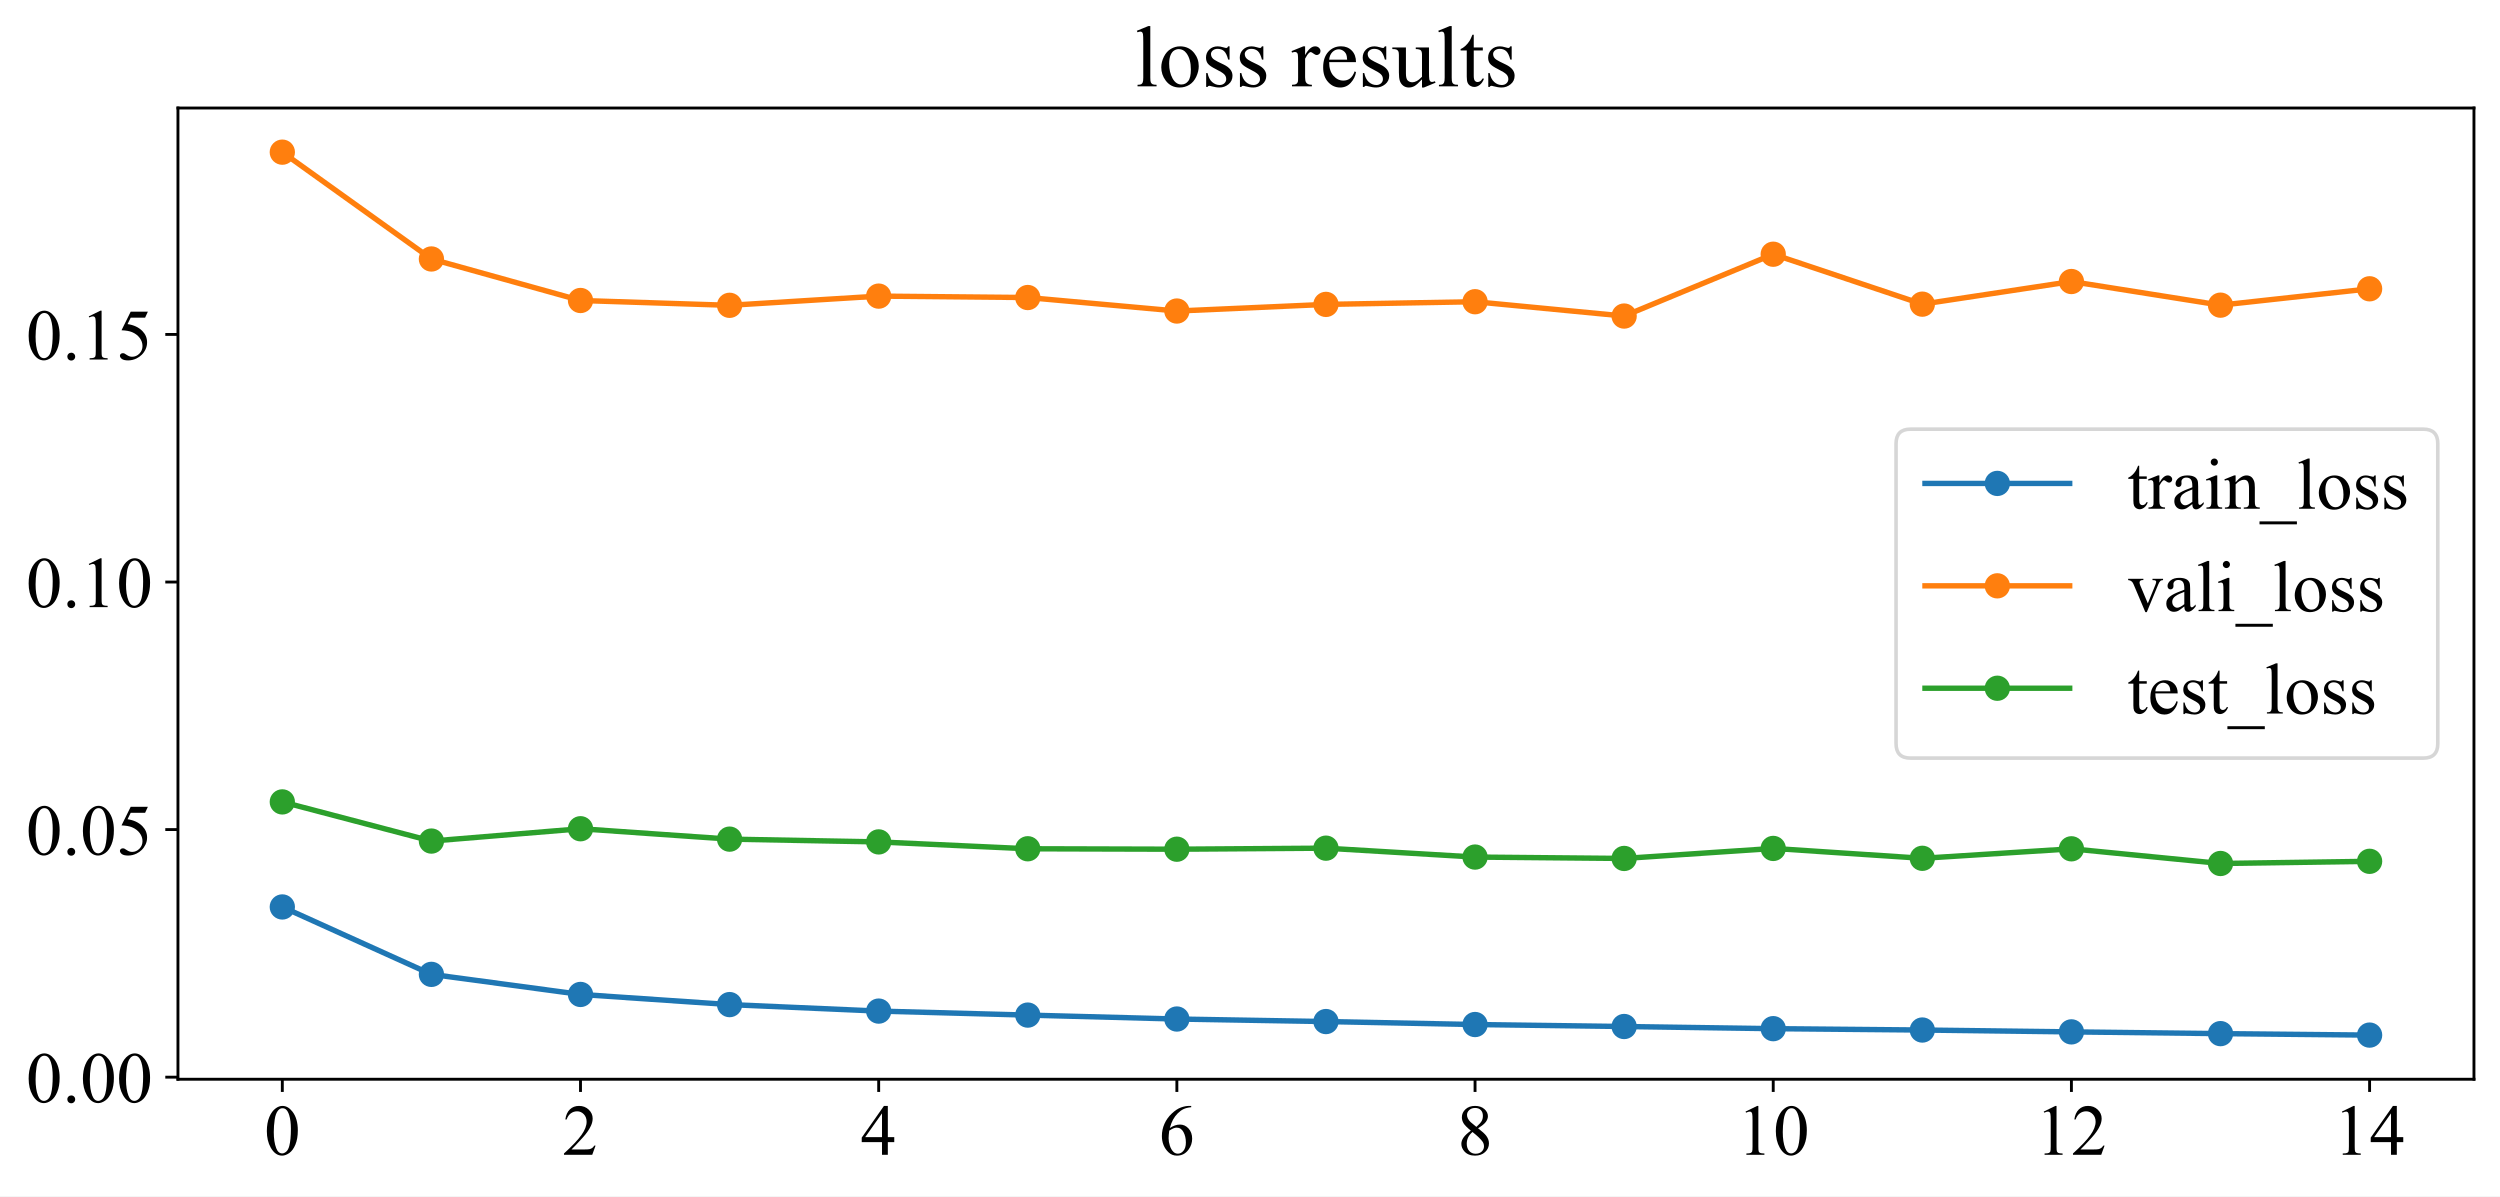
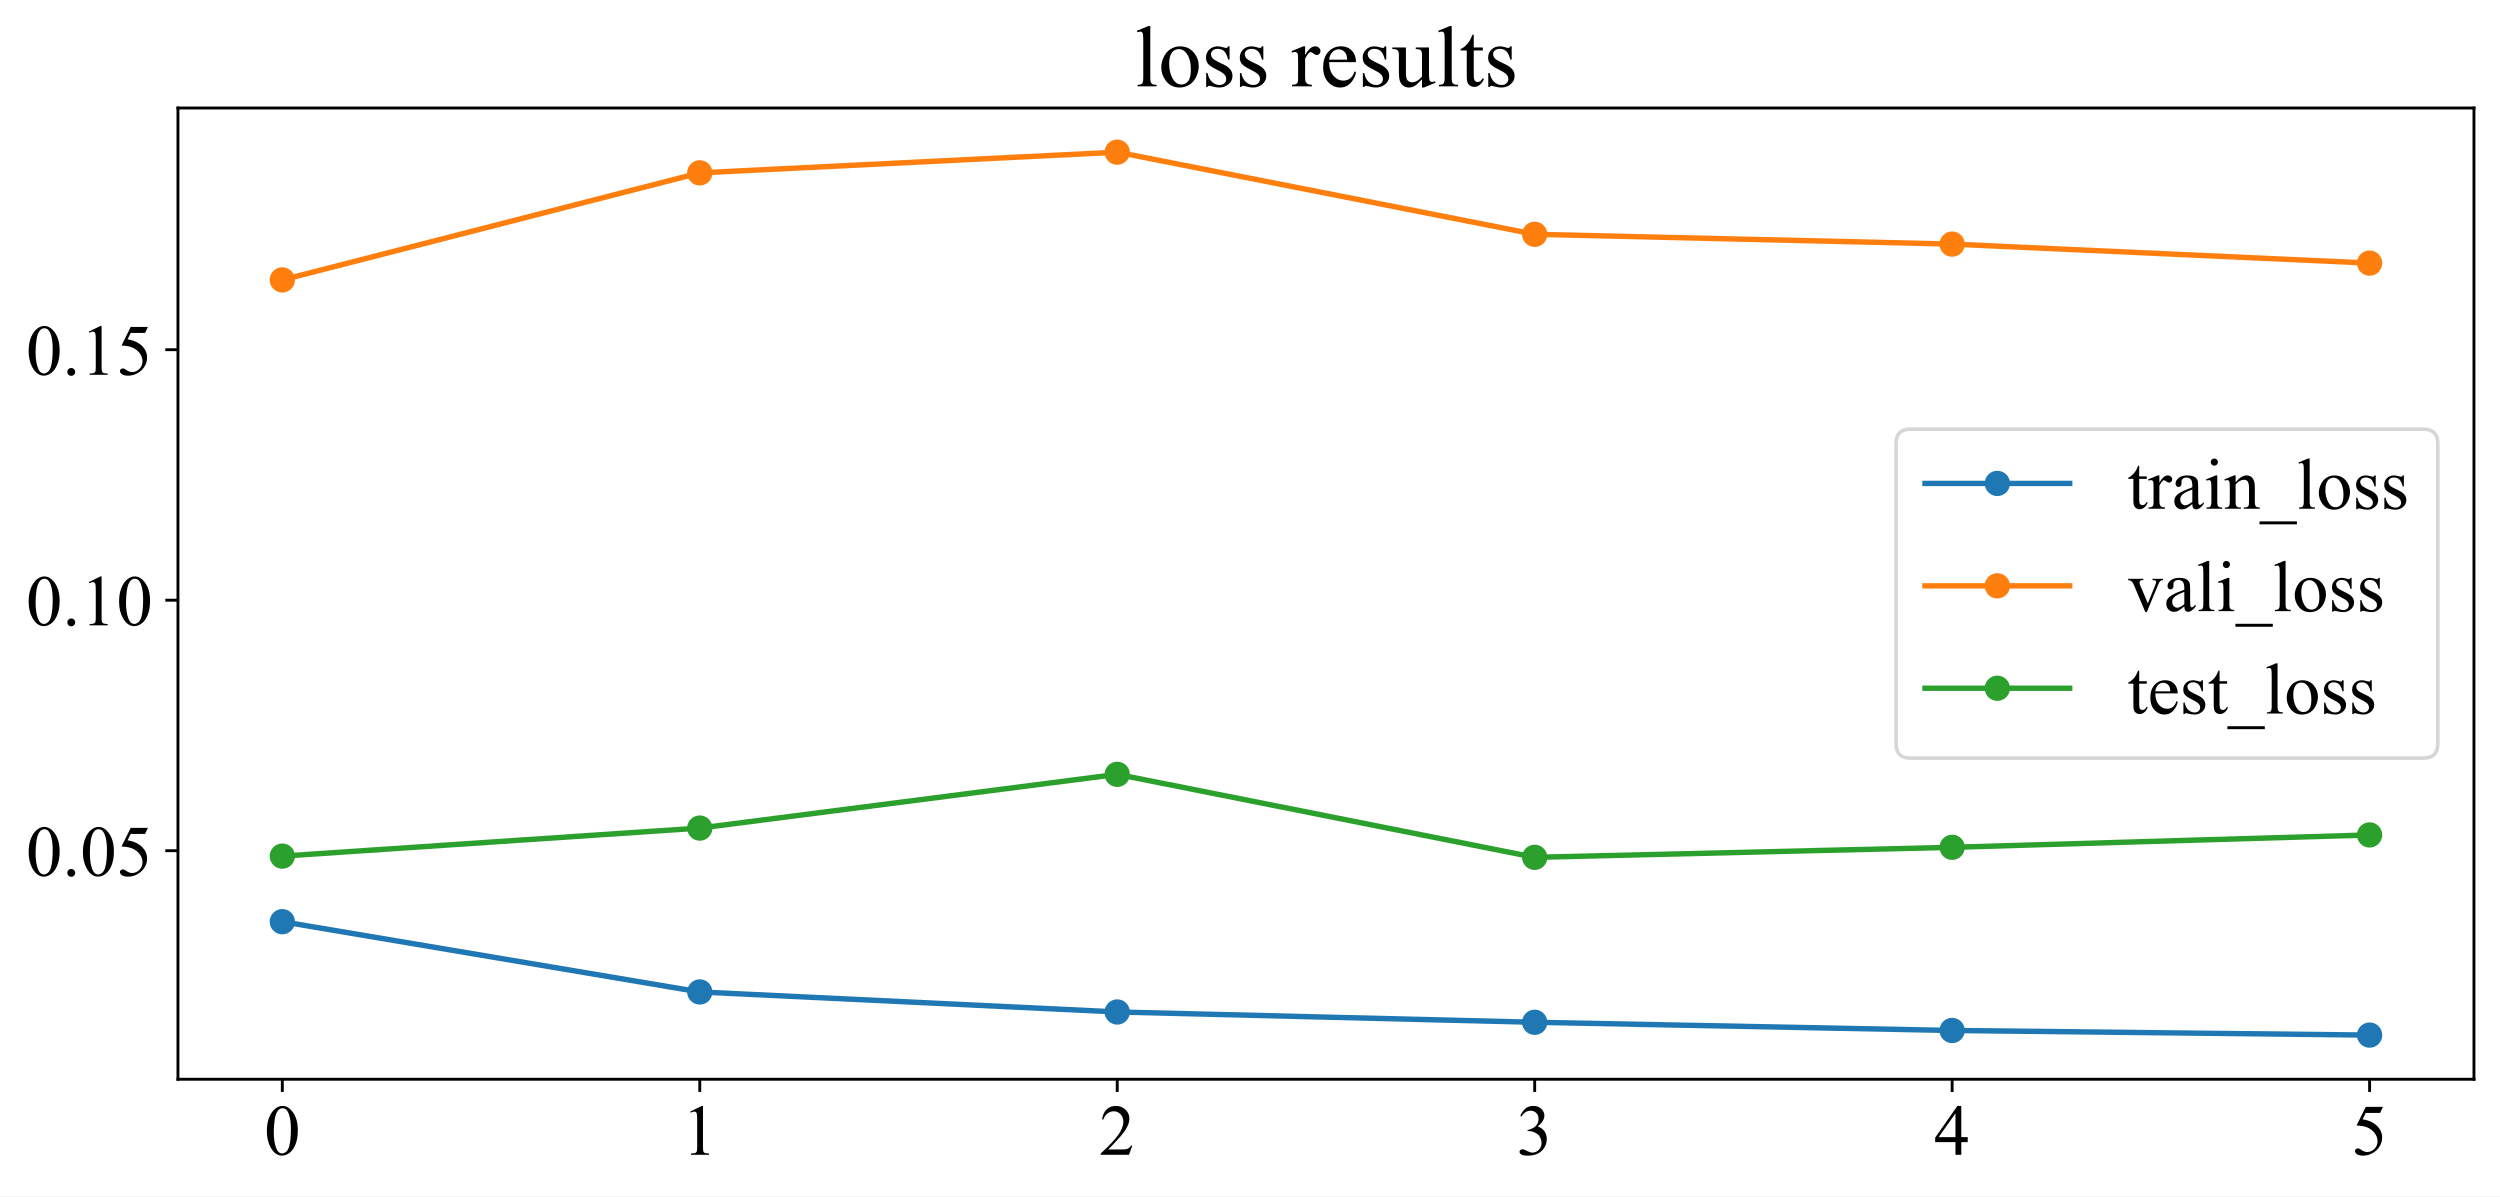
<svg xmlns="http://www.w3.org/2000/svg" xmlns:xlink="http://www.w3.org/1999/xlink" width="691.19pt" height="330.751pt" viewBox="0 0 691.19 330.751" version="1.1">
  <defs>
    <style type="text/css">*{stroke-linejoin: round; stroke-linecap: butt}</style>
  </defs>
  <g id="figure_1">
    <g id="patch_1">
      <path d="M 0 330.751  L 691.19 330.751  L 691.19 0  L 0 0  z " style="fill: #ffffff" />
    </g>
    <g id="axes_1">
      <g id="patch_2">
        <path d="M 49.2 298.385  L 683.99 298.385  L 683.99 29.865  L 49.2 29.865  z " style="fill: #ffffff" />
      </g>
      <g id="matplotlib.axis_1">
        <g id="xtick_1">
          <g id="line2d_1">
            <defs>
-               <path id="m692b5abed3" d="M 0 0  L 0 3.5  " style="stroke: #000000; stroke-width: 0.8" />
+               <path id="mc361335b4b" d="M 0 0  L 0 3.5  " style="stroke: #000000; stroke-width: 0.8" />
            </defs>
            <g>
-               <use xlink:href="#m692b5abed3" x="78.054" y="298.385" style="stroke: #000000; stroke-width: 0.8" />
+               <use xlink:href="#mc361335b4b" x="78.054" y="298.385" style="stroke: #000000; stroke-width: 0.8" />
            </g>
          </g>
          <g id="text_1">
            <g transform="translate(73.05409 319.2725) scale(0.2 -0.2)">
              <defs>
                <path id="TimesNewRomanPSMT-30" d="M 231 2094  Q 231 2819 450 3342  Q 669 3866 1031 4122  Q 1313 4325 1613 4325  Q 2100 4325 2488 3828  Q 2972 3213 2972 2159  Q 2972 1422 2759 906  Q 2547 391 2217 158  Q 1888 -75 1581 -75  Q 975 -75 572 641  Q 231 1244 231 2094  z M 844 2016  Q 844 1141 1059 588  Q 1238 122 1591 122  Q 1759 122 1940 273  Q 2122 425 2216 781  Q 2359 1319 2359 2297  Q 2359 3022 2209 3506  Q 2097 3866 1919 4016  Q 1791 4119 1609 4119  Q 1397 4119 1231 3928  Q 1006 3669 925 3112  Q 844 2556 844 2016  z " transform="scale(0.015625)" />
              </defs>
              <use xlink:href="#TimesNewRomanPSMT-30" />
            </g>
          </g>
        </g>
        <g id="xtick_2">
          <g id="line2d_2">
            <g>
-               <use xlink:href="#m692b5abed3" x="160.494" y="298.385" style="stroke: #000000; stroke-width: 0.8" />
+               <use xlink:href="#mc361335b4b" x="193.47" y="298.385" style="stroke: #000000; stroke-width: 0.8" />
            </g>
          </g>
          <g id="text_2">
-             <g transform="translate(155.4944 319.2725) scale(0.2 -0.2)">
-               <defs>
-                 <path id="TimesNewRomanPSMT-32" d="M 2934 816  L 2638 0  L 138 0  L 138 116  Q 1241 1122 1691 1759  Q 2141 2397 2141 2925  Q 2141 3328 1894 3587  Q 1647 3847 1303 3847  Q 991 3847 742 3664  Q 494 3481 375 3128  L 259 3128  Q 338 3706 661 4015  Q 984 4325 1469 4325  Q 1984 4325 2329 3994  Q 2675 3663 2675 3213  Q 2675 2891 2525 2569  Q 2294 2063 1775 1497  Q 997 647 803 472  L 1909 472  Q 2247 472 2383 497  Q 2519 522 2628 598  Q 2738 675 2819 816  L 2934 816  z " transform="scale(0.015625)" />
-               </defs>
-               <use xlink:href="#TimesNewRomanPSMT-32" />
+             <g transform="translate(188.4705 319.2725) scale(0.2 -0.2)">
+               <defs>
+                 <path id="TimesNewRomanPSMT-31" d="M 750 3822  L 1781 4325  L 1884 4325  L 1884 747  Q 1884 391 1914 303  Q 1944 216 2037 169  Q 2131 122 2419 116  L 2419 0  L 825 0  L 825 116  Q 1125 122 1212 167  Q 1300 213 1334 289  Q 1369 366 1369 747  L 1369 3034  Q 1369 3497 1338 3628  Q 1316 3728 1258 3775  Q 1200 3822 1119 3822  Q 1003 3822 797 3725  L 750 3822  z " transform="scale(0.015625)" />
+               </defs>
+               <use xlink:href="#TimesNewRomanPSMT-31" />
            </g>
          </g>
        </g>
        <g id="xtick_3">
          <g id="line2d_3">
            <g>
-               <use xlink:href="#m692b5abed3" x="242.935" y="298.385" style="stroke: #000000; stroke-width: 0.8" />
+               <use xlink:href="#mc361335b4b" x="308.887" y="298.385" style="stroke: #000000; stroke-width: 0.8" />
            </g>
          </g>
          <g id="text_3">
-             <g transform="translate(237.9346 319.2725) scale(0.2 -0.2)">
-               <defs>
-                 <path id="TimesNewRomanPSMT-34" d="M 2978 1563  L 2978 1119  L 2409 1119  L 2409 0  L 1894 0  L 1894 1119  L 100 1119  L 100 1519  L 2066 4325  L 2409 4325  L 2409 1563  L 2978 1563  z M 1894 1563  L 1894 3666  L 406 1563  L 1894 1563  z " transform="scale(0.015625)" />
-               </defs>
-               <use xlink:href="#TimesNewRomanPSMT-34" />
+             <g transform="translate(303.8868 319.2725) scale(0.2 -0.2)">
+               <defs>
+                 <path id="TimesNewRomanPSMT-32" d="M 2934 816  L 2638 0  L 138 0  L 138 116  Q 1241 1122 1691 1759  Q 2141 2397 2141 2925  Q 2141 3328 1894 3587  Q 1647 3847 1303 3847  Q 991 3847 742 3664  Q 494 3481 375 3128  L 259 3128  Q 338 3706 661 4015  Q 984 4325 1469 4325  Q 1984 4325 2329 3994  Q 2675 3663 2675 3213  Q 2675 2891 2525 2569  Q 2294 2063 1775 1497  Q 997 647 803 472  L 1909 472  Q 2247 472 2383 497  Q 2519 522 2628 598  Q 2738 675 2819 816  L 2934 816  z " transform="scale(0.015625)" />
+               </defs>
+               <use xlink:href="#TimesNewRomanPSMT-32" />
            </g>
          </g>
        </g>
        <g id="xtick_4">
          <g id="line2d_4">
            <g>
-               <use xlink:href="#m692b5abed3" x="325.375" y="298.385" style="stroke: #000000; stroke-width: 0.8" />
+               <use xlink:href="#mc361335b4b" x="424.303" y="298.385" style="stroke: #000000; stroke-width: 0.8" />
            </g>
          </g>
          <g id="text_4">
-             <g transform="translate(320.3749 319.2725) scale(0.2 -0.2)">
-               <defs>
-                 <path id="TimesNewRomanPSMT-36" d="M 2869 4325  L 2869 4209  Q 2456 4169 2195 4045  Q 1934 3922 1679 3669  Q 1425 3416 1258 3105  Q 1091 2794 978 2366  Q 1428 2675 1881 2675  Q 2316 2675 2634 2325  Q 2953 1975 2953 1425  Q 2953 894 2631 456  Q 2244 -75 1606 -75  Q 1172 -75 869 213  Q 275 772 275 1663  Q 275 2231 503 2743  Q 731 3256 1154 3653  Q 1578 4050 1965 4187  Q 2353 4325 2688 4325  L 2869 4325  z M 925 2138  Q 869 1716 869 1456  Q 869 1156 980 804  Q 1091 453 1309 247  Q 1469 100 1697 100  Q 1969 100 2183 356  Q 2397 613 2397 1088  Q 2397 1622 2184 2012  Q 1972 2403 1581 2403  Q 1463 2403 1327 2353  Q 1191 2303 925 2138  z " transform="scale(0.015625)" />
-               </defs>
-               <use xlink:href="#TimesNewRomanPSMT-36" />
+             <g transform="translate(419.3032 319.2725) scale(0.2 -0.2)">
+               <defs>
+                 <path id="TimesNewRomanPSMT-33" d="M 325 3431  Q 506 3859 782 4092  Q 1059 4325 1472 4325  Q 1981 4325 2253 3994  Q 2459 3747 2459 3466  Q 2459 3003 1878 2509  Q 2269 2356 2469 2072  Q 2669 1788 2669 1403  Q 2669 853 2319 450  Q 1863 -75 997 -75  Q 569 -75 414 31  Q 259 138 259 259  Q 259 350 332 419  Q 406 488 509 488  Q 588 488 669 463  Q 722 447 909 348  Q 1097 250 1169 231  Q 1284 197 1416 197  Q 1734 197 1970 444  Q 2206 691 2206 1028  Q 2206 1275 2097 1509  Q 2016 1684 1919 1775  Q 1784 1900 1550 2001  Q 1316 2103 1072 2103  L 972 2103  L 972 2197  Q 1219 2228 1467 2375  Q 1716 2522 1828 2728  Q 1941 2934 1941 3181  Q 1941 3503 1739 3701  Q 1538 3900 1238 3900  Q 753 3900 428 3381  L 325 3431  z " transform="scale(0.015625)" />
+               </defs>
+               <use xlink:href="#TimesNewRomanPSMT-33" />
            </g>
          </g>
        </g>
        <g id="xtick_5">
          <g id="line2d_5">
            <g>
-               <use xlink:href="#m692b5abed3" x="407.815" y="298.385" style="stroke: #000000; stroke-width: 0.8" />
+               <use xlink:href="#mc361335b4b" x="539.72" y="298.385" style="stroke: #000000; stroke-width: 0.8" />
            </g>
          </g>
          <g id="text_5">
-             <g transform="translate(402.8151 319.2725) scale(0.2 -0.2)">
-               <defs>
-                 <path id="TimesNewRomanPSMT-38" d="M 1228 2134  Q 725 2547 579 2797  Q 434 3047 434 3316  Q 434 3728 753 4026  Q 1072 4325 1600 4325  Q 2113 4325 2425 4047  Q 2738 3769 2738 3413  Q 2738 3175 2569 2928  Q 2400 2681 1866 2347  Q 2416 1922 2594 1678  Q 2831 1359 2831 1006  Q 2831 559 2490 242  Q 2150 -75 1597 -75  Q 994 -75 656 303  Q 388 606 388 966  Q 388 1247 577 1523  Q 766 1800 1228 2134  z M 1719 2469  Q 2094 2806 2194 3001  Q 2294 3197 2294 3444  Q 2294 3772 2109 3958  Q 1925 4144 1606 4144  Q 1288 4144 1088 3959  Q 888 3775 888 3528  Q 888 3366 970 3203  Q 1053 3041 1206 2894  L 1719 2469  z M 1375 2016  Q 1116 1797 991 1539  Q 866 1281 866 981  Q 866 578 1086 336  Q 1306 94 1647 94  Q 1984 94 2187 284  Q 2391 475 2391 747  Q 2391 972 2272 1150  Q 2050 1481 1375 2016  z " transform="scale(0.015625)" />
-               </defs>
-               <use xlink:href="#TimesNewRomanPSMT-38" />
+             <g transform="translate(534.7195 319.2725) scale(0.2 -0.2)">
+               <defs>
+                 <path id="TimesNewRomanPSMT-34" d="M 2978 1563  L 2978 1119  L 2409 1119  L 2409 0  L 1894 0  L 1894 1119  L 100 1119  L 100 1519  L 2066 4325  L 2409 4325  L 2409 1563  L 2978 1563  z M 1894 1563  L 1894 3666  L 406 1563  L 1894 1563  z " transform="scale(0.015625)" />
+               </defs>
+               <use xlink:href="#TimesNewRomanPSMT-34" />
            </g>
          </g>
        </g>
        <g id="xtick_6">
          <g id="line2d_6">
            <g>
-               <use xlink:href="#m692b5abed3" x="490.255" y="298.385" style="stroke: #000000; stroke-width: 0.8" />
+               <use xlink:href="#mc361335b4b" x="655.136" y="298.385" style="stroke: #000000; stroke-width: 0.8" />
            </g>
          </g>
          <g id="text_6">
-             <g transform="translate(480.2554 319.2725) scale(0.2 -0.2)">
-               <defs>
-                 <path id="TimesNewRomanPSMT-31" d="M 750 3822  L 1781 4325  L 1884 4325  L 1884 747  Q 1884 391 1914 303  Q 1944 216 2037 169  Q 2131 122 2419 116  L 2419 0  L 825 0  L 825 116  Q 1125 122 1212 167  Q 1300 213 1334 289  Q 1369 366 1369 747  L 1369 3034  Q 1369 3497 1338 3628  Q 1316 3728 1258 3775  Q 1200 3822 1119 3822  Q 1003 3822 797 3725  L 750 3822  z " transform="scale(0.015625)" />
-               </defs>
-               <use xlink:href="#TimesNewRomanPSMT-31" />
-               <use xlink:href="#TimesNewRomanPSMT-30" x="50" />
-             </g>
-           </g>
-         </g>
-         <g id="xtick_7">
-           <g id="line2d_7">
-             <g>
-               <use xlink:href="#m692b5abed3" x="572.696" y="298.385" style="stroke: #000000; stroke-width: 0.8" />
-             </g>
-           </g>
-           <g id="text_7">
-             <g transform="translate(562.6956 319.2725) scale(0.2 -0.2)">
-               <use xlink:href="#TimesNewRomanPSMT-31" />
-               <use xlink:href="#TimesNewRomanPSMT-32" x="50" />
-             </g>
-           </g>
-         </g>
-         <g id="xtick_8">
-           <g id="line2d_8">
-             <g>
-               <use xlink:href="#m692b5abed3" x="655.136" y="298.385" style="stroke: #000000; stroke-width: 0.8" />
-             </g>
-           </g>
-           <g id="text_8">
-             <g transform="translate(645.1359 319.2725) scale(0.2 -0.2)">
-               <use xlink:href="#TimesNewRomanPSMT-31" />
-               <use xlink:href="#TimesNewRomanPSMT-34" x="50" />
+             <g transform="translate(650.1359 319.2725) scale(0.2 -0.2)">
+               <defs>
+                 <path id="TimesNewRomanPSMT-35" d="M 2778 4238  L 2534 3706  L 1259 3706  L 981 3138  Q 1809 3016 2294 2522  Q 2709 2097 2709 1522  Q 2709 1188 2573 903  Q 2438 619 2231 419  Q 2025 219 1772 97  Q 1413 -75 1034 -75  Q 653 -75 479 54  Q 306 184 306 341  Q 306 428 378 495  Q 450 563 559 563  Q 641 563 702 538  Q 763 513 909 409  Q 1144 247 1384 247  Q 1750 247 2026 523  Q 2303 800 2303 1197  Q 2303 1581 2056 1914  Q 1809 2247 1375 2428  Q 1034 2569 447 2591  L 1259 4238  L 2778 4238  z " transform="scale(0.015625)" />
+               </defs>
+               <use xlink:href="#TimesNewRomanPSMT-35" />
            </g>
          </g>
        </g>
      </g>
      <g id="matplotlib.axis_2">
        <g id="ytick_1">
-           <g id="line2d_9">
+           <g id="line2d_7">
            <defs>
-               <path id="m97b181e52e" d="M 0 0  L -3.5 0  " style="stroke: #000000; stroke-width: 0.8" />
+               <path id="m3ed9cd3668" d="M 0 0  L -3.5 0  " style="stroke: #000000; stroke-width: 0.8" />
            </defs>
            <g>
-               <use xlink:href="#m97b181e52e" x="49.2" y="297.809" style="stroke: #000000; stroke-width: 0.8" />
-             </g>
-           </g>
-           <g id="text_9">
-             <g transform="translate(7.2 304.7526) scale(0.2 -0.2)">
+               <use xlink:href="#m3ed9cd3668" x="49.2" y="235.195" style="stroke: #000000; stroke-width: 0.8" />
+             </g>
+           </g>
+           <g id="text_7">
+             <g transform="translate(7.2 242.1383) scale(0.2 -0.2)">
              <defs>
                <path id="TimesNewRomanPSMT-2e" d="M 800 606  Q 947 606 1047 504  Q 1147 403 1147 259  Q 1147 116 1045 14  Q 944 -88 800 -88  Q 656 -88 554 14  Q 453 116 453 259  Q 453 406 554 506  Q 656 606 800 606  z " transform="scale(0.015625)" />
-               </defs>
-               <use xlink:href="#TimesNewRomanPSMT-30" />
-               <use xlink:href="#TimesNewRomanPSMT-2e" x="50" />
-               <use xlink:href="#TimesNewRomanPSMT-30" x="75" />
-               <use xlink:href="#TimesNewRomanPSMT-30" x="125" />
-             </g>
-           </g>
-         </g>
-         <g id="ytick_2">
-           <g id="line2d_10">
-             <g>
-               <use xlink:href="#m97b181e52e" x="49.2" y="229.361" style="stroke: #000000; stroke-width: 0.8" />
-             </g>
-           </g>
-           <g id="text_10">
-             <g transform="translate(7.2 236.3044) scale(0.2 -0.2)">
-               <defs>
-                 <path id="TimesNewRomanPSMT-35" d="M 2778 4238  L 2534 3706  L 1259 3706  L 981 3138  Q 1809 3016 2294 2522  Q 2709 2097 2709 1522  Q 2709 1188 2573 903  Q 2438 619 2231 419  Q 2025 219 1772 97  Q 1413 -75 1034 -75  Q 653 -75 479 54  Q 306 184 306 341  Q 306 428 378 495  Q 450 563 559 563  Q 641 563 702 538  Q 763 513 909 409  Q 1144 247 1384 247  Q 1750 247 2026 523  Q 2303 800 2303 1197  Q 2303 1581 2056 1914  Q 1809 2247 1375 2428  Q 1034 2569 447 2591  L 1259 4238  L 2778 4238  z " transform="scale(0.015625)" />
              </defs>
              <use xlink:href="#TimesNewRomanPSMT-30" />
              <use xlink:href="#TimesNewRomanPSMT-2e" x="50" />
              <use xlink:href="#TimesNewRomanPSMT-30" x="75" />
              <use xlink:href="#TimesNewRomanPSMT-35" x="125" />
            </g>
          </g>
        </g>
-         <g id="ytick_3">
-           <g id="line2d_11">
-             <g>
-               <use xlink:href="#m97b181e52e" x="49.2" y="160.913" style="stroke: #000000; stroke-width: 0.8" />
-             </g>
-           </g>
-           <g id="text_11">
-             <g transform="translate(7.2 167.8563) scale(0.2 -0.2)">
+         <g id="ytick_2">
+           <g id="line2d_8">
+             <g>
+               <use xlink:href="#m3ed9cd3668" x="49.2" y="165.941" style="stroke: #000000; stroke-width: 0.8" />
+             </g>
+           </g>
+           <g id="text_8">
+             <g transform="translate(7.2 172.8851) scale(0.2 -0.2)">
              <use xlink:href="#TimesNewRomanPSMT-30" />
              <use xlink:href="#TimesNewRomanPSMT-2e" x="50" />
              <use xlink:href="#TimesNewRomanPSMT-31" x="75" />
              <use xlink:href="#TimesNewRomanPSMT-30" x="125" />
            </g>
          </g>
        </g>
-         <g id="ytick_4">
-           <g id="line2d_12">
-             <g>
-               <use xlink:href="#m97b181e52e" x="49.2" y="92.464" style="stroke: #000000; stroke-width: 0.8" />
-             </g>
-           </g>
-           <g id="text_12">
-             <g transform="translate(7.2 99.4081) scale(0.2 -0.2)">
+         <g id="ytick_3">
+           <g id="line2d_9">
+             <g>
+               <use xlink:href="#m3ed9cd3668" x="49.2" y="96.688" style="stroke: #000000; stroke-width: 0.8" />
+             </g>
+           </g>
+           <g id="text_9">
+             <g transform="translate(7.2 103.632) scale(0.2 -0.2)">
              <use xlink:href="#TimesNewRomanPSMT-30" />
              <use xlink:href="#TimesNewRomanPSMT-2e" x="50" />
              <use xlink:href="#TimesNewRomanPSMT-31" x="75" />
              <use xlink:href="#TimesNewRomanPSMT-35" x="125" />
            </g>
          </g>
        </g>
      </g>
-       <g id="line2d_13">
-         <path d="M 78.054 250.752  L 119.274 269.389  L 160.494 274.941  L 201.714 277.748  L 242.935 279.543  L 284.155 280.649  L 325.375 281.735  L 366.595 282.436  L 407.815 283.257  L 449.035 283.805  L 490.255 284.401  L 531.476 284.777  L 572.696 285.29  L 613.916 285.773  L 655.136 286.18  " clip-path="url(#pbd40e1dc77)" style="fill: none; stroke: #1f77b4; stroke-width: 1.5; stroke-linecap: square" />
+       <g id="line2d_10">
+         <path d="M 78.054 254.826  L 193.47 274.256  L 308.887 279.789  L 424.303 282.639  L 539.72 284.902  L 655.136 286.18  " clip-path="url(#pb0f6886b90)" style="fill: none; stroke: #1f77b4; stroke-width: 1.5; stroke-linecap: square" />
        <defs>
-           <path id="m3198512af8" d="M 0 3  C 0.796 3 1.559 2.684 2.121 2.121  C 2.684 1.559 3 0.796 3 0  C 3 -0.796 2.684 -1.559 2.121 -2.121  C 1.559 -2.684 0.796 -3 0 -3  C -0.796 -3 -1.559 -2.684 -2.121 -2.121  C -2.684 -1.559 -3 -0.796 -3 0  C -3 0.796 -2.684 1.559 -2.121 2.121  C -1.559 2.684 -0.796 3 0 3  z " style="stroke: #1f77b4" />
+           <path id="m0d9e2d1a39" d="M 0 3  C 0.796 3 1.559 2.684 2.121 2.121  C 2.684 1.559 3 0.796 3 0  C 3 -0.796 2.684 -1.559 2.121 -2.121  C 1.559 -2.684 0.796 -3 0 -3  C -0.796 -3 -1.559 -2.684 -2.121 -2.121  C -2.684 -1.559 -3 -0.796 -3 0  C -3 0.796 -2.684 1.559 -2.121 2.121  C -1.559 2.684 -0.796 3 0 3  z " style="stroke: #1f77b4" />
        </defs>
-         <g clip-path="url(#pbd40e1dc77)">
-           <use xlink:href="#m3198512af8" x="78.054" y="250.752" style="fill: #1f77b4; stroke: #1f77b4" />
-           <use xlink:href="#m3198512af8" x="119.274" y="269.389" style="fill: #1f77b4; stroke: #1f77b4" />
-           <use xlink:href="#m3198512af8" x="160.494" y="274.941" style="fill: #1f77b4; stroke: #1f77b4" />
-           <use xlink:href="#m3198512af8" x="201.714" y="277.748" style="fill: #1f77b4; stroke: #1f77b4" />
-           <use xlink:href="#m3198512af8" x="242.935" y="279.543" style="fill: #1f77b4; stroke: #1f77b4" />
-           <use xlink:href="#m3198512af8" x="284.155" y="280.649" style="fill: #1f77b4; stroke: #1f77b4" />
-           <use xlink:href="#m3198512af8" x="325.375" y="281.735" style="fill: #1f77b4; stroke: #1f77b4" />
-           <use xlink:href="#m3198512af8" x="366.595" y="282.436" style="fill: #1f77b4; stroke: #1f77b4" />
-           <use xlink:href="#m3198512af8" x="407.815" y="283.257" style="fill: #1f77b4; stroke: #1f77b4" />
-           <use xlink:href="#m3198512af8" x="449.035" y="283.805" style="fill: #1f77b4; stroke: #1f77b4" />
-           <use xlink:href="#m3198512af8" x="490.255" y="284.401" style="fill: #1f77b4; stroke: #1f77b4" />
-           <use xlink:href="#m3198512af8" x="531.476" y="284.777" style="fill: #1f77b4; stroke: #1f77b4" />
-           <use xlink:href="#m3198512af8" x="572.696" y="285.29" style="fill: #1f77b4; stroke: #1f77b4" />
-           <use xlink:href="#m3198512af8" x="613.916" y="285.773" style="fill: #1f77b4; stroke: #1f77b4" />
-           <use xlink:href="#m3198512af8" x="655.136" y="286.18" style="fill: #1f77b4; stroke: #1f77b4" />
-         </g>
-       </g>
-       <g id="line2d_14">
-         <path d="M 78.054 42.07  L 119.274 71.601  L 160.494 83.079  L 201.714 84.413  L 242.935 81.869  L 284.155 82.259  L 325.375 85.992  L 366.595 84.16  L 407.815 83.419  L 449.035 87.381  L 490.255 70.287  L 531.476 84.093  L 572.696 77.834  L 613.916 84.371  L 655.136 79.845  " clip-path="url(#pbd40e1dc77)" style="fill: none; stroke: #ff7f0e; stroke-width: 1.5; stroke-linecap: square" />
+         <g clip-path="url(#pb0f6886b90)">
+           <use xlink:href="#m0d9e2d1a39" x="78.054" y="254.826" style="fill: #1f77b4; stroke: #1f77b4" />
+           <use xlink:href="#m0d9e2d1a39" x="193.47" y="274.256" style="fill: #1f77b4; stroke: #1f77b4" />
+           <use xlink:href="#m0d9e2d1a39" x="308.887" y="279.789" style="fill: #1f77b4; stroke: #1f77b4" />
+           <use xlink:href="#m0d9e2d1a39" x="424.303" y="282.639" style="fill: #1f77b4; stroke: #1f77b4" />
+           <use xlink:href="#m0d9e2d1a39" x="539.72" y="284.902" style="fill: #1f77b4; stroke: #1f77b4" />
+           <use xlink:href="#m0d9e2d1a39" x="655.136" y="286.18" style="fill: #1f77b4; stroke: #1f77b4" />
+         </g>
+       </g>
+       <g id="line2d_11">
+         <path d="M 78.054 77.393  L 193.47 47.79  L 308.887 42.07  L 424.303 64.778  L 539.72 67.491  L 655.136 72.748  " clip-path="url(#pb0f6886b90)" style="fill: none; stroke: #ff7f0e; stroke-width: 1.5; stroke-linecap: square" />
        <defs>
-           <path id="mf229e35763" d="M 0 3  C 0.796 3 1.559 2.684 2.121 2.121  C 2.684 1.559 3 0.796 3 0  C 3 -0.796 2.684 -1.559 2.121 -2.121  C 1.559 -2.684 0.796 -3 0 -3  C -0.796 -3 -1.559 -2.684 -2.121 -2.121  C -2.684 -1.559 -3 -0.796 -3 0  C -3 0.796 -2.684 1.559 -2.121 2.121  C -1.559 2.684 -0.796 3 0 3  z " style="stroke: #ff7f0e" />
+           <path id="m4c1c43179d" d="M 0 3  C 0.796 3 1.559 2.684 2.121 2.121  C 2.684 1.559 3 0.796 3 0  C 3 -0.796 2.684 -1.559 2.121 -2.121  C 1.559 -2.684 0.796 -3 0 -3  C -0.796 -3 -1.559 -2.684 -2.121 -2.121  C -2.684 -1.559 -3 -0.796 -3 0  C -3 0.796 -2.684 1.559 -2.121 2.121  C -1.559 2.684 -0.796 3 0 3  z " style="stroke: #ff7f0e" />
        </defs>
-         <g clip-path="url(#pbd40e1dc77)">
-           <use xlink:href="#mf229e35763" x="78.054" y="42.07" style="fill: #ff7f0e; stroke: #ff7f0e" />
-           <use xlink:href="#mf229e35763" x="119.274" y="71.601" style="fill: #ff7f0e; stroke: #ff7f0e" />
-           <use xlink:href="#mf229e35763" x="160.494" y="83.079" style="fill: #ff7f0e; stroke: #ff7f0e" />
-           <use xlink:href="#mf229e35763" x="201.714" y="84.413" style="fill: #ff7f0e; stroke: #ff7f0e" />
-           <use xlink:href="#mf229e35763" x="242.935" y="81.869" style="fill: #ff7f0e; stroke: #ff7f0e" />
-           <use xlink:href="#mf229e35763" x="284.155" y="82.259" style="fill: #ff7f0e; stroke: #ff7f0e" />
-           <use xlink:href="#mf229e35763" x="325.375" y="85.992" style="fill: #ff7f0e; stroke: #ff7f0e" />
-           <use xlink:href="#mf229e35763" x="366.595" y="84.16" style="fill: #ff7f0e; stroke: #ff7f0e" />
-           <use xlink:href="#mf229e35763" x="407.815" y="83.419" style="fill: #ff7f0e; stroke: #ff7f0e" />
-           <use xlink:href="#mf229e35763" x="449.035" y="87.381" style="fill: #ff7f0e; stroke: #ff7f0e" />
-           <use xlink:href="#mf229e35763" x="490.255" y="70.287" style="fill: #ff7f0e; stroke: #ff7f0e" />
-           <use xlink:href="#mf229e35763" x="531.476" y="84.093" style="fill: #ff7f0e; stroke: #ff7f0e" />
-           <use xlink:href="#mf229e35763" x="572.696" y="77.834" style="fill: #ff7f0e; stroke: #ff7f0e" />
-           <use xlink:href="#mf229e35763" x="613.916" y="84.371" style="fill: #ff7f0e; stroke: #ff7f0e" />
-           <use xlink:href="#mf229e35763" x="655.136" y="79.845" style="fill: #ff7f0e; stroke: #ff7f0e" />
-         </g>
-       </g>
-       <g id="line2d_15">
-         <path d="M 78.054 221.708  L 119.274 232.535  L 160.494 229.128  L 201.714 232.002  L 242.935 232.768  L 284.155 234.664  L 325.375 234.786  L 366.595 234.498  L 407.815 236.958  L 449.035 237.341  L 490.255 234.572  L 531.476 237.301  L 572.696 234.677  L 613.916 238.733  L 655.136 238.134  " clip-path="url(#pbd40e1dc77)" style="fill: none; stroke: #2ca02c; stroke-width: 1.5; stroke-linecap: square" />
+         <g clip-path="url(#pb0f6886b90)">
+           <use xlink:href="#m4c1c43179d" x="78.054" y="77.393" style="fill: #ff7f0e; stroke: #ff7f0e" />
+           <use xlink:href="#m4c1c43179d" x="193.47" y="47.79" style="fill: #ff7f0e; stroke: #ff7f0e" />
+           <use xlink:href="#m4c1c43179d" x="308.887" y="42.07" style="fill: #ff7f0e; stroke: #ff7f0e" />
+           <use xlink:href="#m4c1c43179d" x="424.303" y="64.778" style="fill: #ff7f0e; stroke: #ff7f0e" />
+           <use xlink:href="#m4c1c43179d" x="539.72" y="67.491" style="fill: #ff7f0e; stroke: #ff7f0e" />
+           <use xlink:href="#m4c1c43179d" x="655.136" y="72.748" style="fill: #ff7f0e; stroke: #ff7f0e" />
+         </g>
+       </g>
+       <g id="line2d_12">
+         <path d="M 78.054 236.694  L 193.47 228.941  L 308.887 214.086  L 424.303 237.034  L 539.72 234.259  L 655.136 230.841  " clip-path="url(#pb0f6886b90)" style="fill: none; stroke: #2ca02c; stroke-width: 1.5; stroke-linecap: square" />
        <defs>
-           <path id="m6639e4b8e4" d="M 0 3  C 0.796 3 1.559 2.684 2.121 2.121  C 2.684 1.559 3 0.796 3 0  C 3 -0.796 2.684 -1.559 2.121 -2.121  C 1.559 -2.684 0.796 -3 0 -3  C -0.796 -3 -1.559 -2.684 -2.121 -2.121  C -2.684 -1.559 -3 -0.796 -3 0  C -3 0.796 -2.684 1.559 -2.121 2.121  C -1.559 2.684 -0.796 3 0 3  z " style="stroke: #2ca02c" />
+           <path id="mf2b50e7068" d="M 0 3  C 0.796 3 1.559 2.684 2.121 2.121  C 2.684 1.559 3 0.796 3 0  C 3 -0.796 2.684 -1.559 2.121 -2.121  C 1.559 -2.684 0.796 -3 0 -3  C -0.796 -3 -1.559 -2.684 -2.121 -2.121  C -2.684 -1.559 -3 -0.796 -3 0  C -3 0.796 -2.684 1.559 -2.121 2.121  C -1.559 2.684 -0.796 3 0 3  z " style="stroke: #2ca02c" />
        </defs>
-         <g clip-path="url(#pbd40e1dc77)">
-           <use xlink:href="#m6639e4b8e4" x="78.054" y="221.708" style="fill: #2ca02c; stroke: #2ca02c" />
-           <use xlink:href="#m6639e4b8e4" x="119.274" y="232.535" style="fill: #2ca02c; stroke: #2ca02c" />
-           <use xlink:href="#m6639e4b8e4" x="160.494" y="229.128" style="fill: #2ca02c; stroke: #2ca02c" />
-           <use xlink:href="#m6639e4b8e4" x="201.714" y="232.002" style="fill: #2ca02c; stroke: #2ca02c" />
-           <use xlink:href="#m6639e4b8e4" x="242.935" y="232.768" style="fill: #2ca02c; stroke: #2ca02c" />
-           <use xlink:href="#m6639e4b8e4" x="284.155" y="234.664" style="fill: #2ca02c; stroke: #2ca02c" />
-           <use xlink:href="#m6639e4b8e4" x="325.375" y="234.786" style="fill: #2ca02c; stroke: #2ca02c" />
-           <use xlink:href="#m6639e4b8e4" x="366.595" y="234.498" style="fill: #2ca02c; stroke: #2ca02c" />
-           <use xlink:href="#m6639e4b8e4" x="407.815" y="236.958" style="fill: #2ca02c; stroke: #2ca02c" />
-           <use xlink:href="#m6639e4b8e4" x="449.035" y="237.341" style="fill: #2ca02c; stroke: #2ca02c" />
-           <use xlink:href="#m6639e4b8e4" x="490.255" y="234.572" style="fill: #2ca02c; stroke: #2ca02c" />
-           <use xlink:href="#m6639e4b8e4" x="531.476" y="237.301" style="fill: #2ca02c; stroke: #2ca02c" />
-           <use xlink:href="#m6639e4b8e4" x="572.696" y="234.677" style="fill: #2ca02c; stroke: #2ca02c" />
-           <use xlink:href="#m6639e4b8e4" x="613.916" y="238.733" style="fill: #2ca02c; stroke: #2ca02c" />
-           <use xlink:href="#m6639e4b8e4" x="655.136" y="238.134" style="fill: #2ca02c; stroke: #2ca02c" />
+         <g clip-path="url(#pb0f6886b90)">
+           <use xlink:href="#mf2b50e7068" x="78.054" y="236.694" style="fill: #2ca02c; stroke: #2ca02c" />
+           <use xlink:href="#mf2b50e7068" x="193.47" y="228.941" style="fill: #2ca02c; stroke: #2ca02c" />
+           <use xlink:href="#mf2b50e7068" x="308.887" y="214.086" style="fill: #2ca02c; stroke: #2ca02c" />
+           <use xlink:href="#mf2b50e7068" x="424.303" y="237.034" style="fill: #2ca02c; stroke: #2ca02c" />
+           <use xlink:href="#mf2b50e7068" x="539.72" y="234.259" style="fill: #2ca02c; stroke: #2ca02c" />
+           <use xlink:href="#mf2b50e7068" x="655.136" y="230.841" style="fill: #2ca02c; stroke: #2ca02c" />
        </g>
      </g>
      <g id="patch_3">
        <path d="M 49.2 298.385  L 49.2 29.865  " style="fill: none; stroke: #000000; stroke-width: 0.8; stroke-linejoin: miter; stroke-linecap: square" />
      </g>
      <g id="patch_4">
        <path d="M 683.99 298.385  L 683.99 29.865  " style="fill: none; stroke: #000000; stroke-width: 0.8; stroke-linejoin: miter; stroke-linecap: square" />
      </g>
      <g id="patch_5">
        <path d="M 49.2 298.385  L 683.99 298.385  " style="fill: none; stroke: #000000; stroke-width: 0.8; stroke-linejoin: miter; stroke-linecap: square" />
      </g>
      <g id="patch_6">
        <path d="M 49.2 29.865  L 683.99 29.865  " style="fill: none; stroke: #000000; stroke-width: 0.8; stroke-linejoin: miter; stroke-linecap: square" />
      </g>
-       <g id="text_13">
+       <g id="text_10">
        <g transform="translate(313.5888 23.865) scale(0.24 -0.24)">
          <defs>
            <path id="TimesNewRomanPSMT-6c" d="M 1184 4444  L 1184 647  Q 1184 378 1223 290  Q 1263 203 1344 158  Q 1425 113 1647 113  L 1647 0  L 244 0  L 244 113  Q 441 113 512 153  Q 584 194 625 287  Q 666 381 666 647  L 666 3247  Q 666 3731 644 3842  Q 622 3953 573 3993  Q 525 4034 450 4034  Q 369 4034 244 3984  L 191 4094  L 1044 4444  L 1184 4444  z " transform="scale(0.015625)" />
            <path id="TimesNewRomanPSMT-6f" d="M 1600 2947  Q 2250 2947 2644 2453  Q 2978 2031 2978 1484  Q 2978 1100 2793 706  Q 2609 313 2286 112  Q 1963 -88 1566 -88  Q 919 -88 538 428  Q 216 863 216 1403  Q 216 1797 411 2186  Q 606 2575 925 2761  Q 1244 2947 1600 2947  z M 1503 2744  Q 1338 2744 1170 2645  Q 1003 2547 900 2300  Q 797 2053 797 1666  Q 797 1041 1045 587  Q 1294 134 1700 134  Q 2003 134 2200 384  Q 2397 634 2397 1244  Q 2397 2006 2069 2444  Q 1847 2744 1503 2744  z " transform="scale(0.015625)" />
            <path id="TimesNewRomanPSMT-73" d="M 2050 2947  L 2050 1972  L 1947 1972  Q 1828 2431 1642 2597  Q 1456 2763 1169 2763  Q 950 2763 815 2647  Q 681 2531 681 2391  Q 681 2216 781 2091  Q 878 1963 1175 1819  L 1631 1597  Q 2266 1288 2266 781  Q 2266 391 1970 151  Q 1675 -88 1309 -88  Q 1047 -88 709 6  Q 606 38 541 38  Q 469 38 428 -44  L 325 -44  L 325 978  L 428 978  Q 516 541 762 319  Q 1009 97 1316 97  Q 1531 97 1667 223  Q 1803 350 1803 528  Q 1803 744 1651 891  Q 1500 1038 1047 1263  Q 594 1488 453 1669  Q 313 1847 313 2119  Q 313 2472 555 2709  Q 797 2947 1181 2947  Q 1350 2947 1591 2875  Q 1750 2828 1803 2828  Q 1853 2828 1881 2850  Q 1909 2872 1947 2947  L 2050 2947  z " transform="scale(0.015625)" />
            <path id="TimesNewRomanPSMT-20" transform="scale(0.015625)" />
            <path id="TimesNewRomanPSMT-72" d="M 1038 2947  L 1038 2303  Q 1397 2947 1775 2947  Q 1947 2947 2059 2842  Q 2172 2738 2172 2600  Q 2172 2478 2090 2393  Q 2009 2309 1897 2309  Q 1788 2309 1652 2417  Q 1516 2525 1450 2525  Q 1394 2525 1328 2463  Q 1188 2334 1038 2041  L 1038 669  Q 1038 431 1097 309  Q 1138 225 1241 169  Q 1344 113 1538 113  L 1538 0  L 72 0  L 72 113  Q 291 113 397 181  Q 475 231 506 341  Q 522 394 522 644  L 522 1753  Q 522 2253 501 2348  Q 481 2444 426 2487  Q 372 2531 291 2531  Q 194 2531 72 2484  L 41 2597  L 906 2947  L 1038 2947  z " transform="scale(0.015625)" />
            <path id="TimesNewRomanPSMT-65" d="M 681 1784  Q 678 1147 991 784  Q 1303 422 1725 422  Q 2006 422 2214 576  Q 2422 731 2563 1106  L 2659 1044  Q 2594 616 2278 264  Q 1963 -88 1488 -88  Q 972 -88 605 314  Q 238 716 238 1394  Q 238 2128 614 2539  Q 991 2950 1559 2950  Q 2041 2950 2350 2633  Q 2659 2316 2659 1784  L 681 1784  z M 681 1966  L 2006 1966  Q 1991 2241 1941 2353  Q 1863 2528 1708 2628  Q 1553 2728 1384 2728  Q 1125 2728 920 2526  Q 716 2325 681 1966  z " transform="scale(0.015625)" />
            <path id="TimesNewRomanPSMT-75" d="M 2709 2863  L 2709 1128  Q 2709 631 2732 520  Q 2756 409 2807 365  Q 2859 322 2928 322  Q 3025 322 3147 375  L 3191 266  L 2334 -88  L 2194 -88  L 2194 519  Q 1825 119 1631 15  Q 1438 -88 1222 -88  Q 981 -88 804 51  Q 628 191 559 409  Q 491 628 491 1028  L 491 2306  Q 491 2509 447 2587  Q 403 2666 317 2708  Q 231 2750 6 2747  L 6 2863  L 1009 2863  L 1009 947  Q 1009 547 1148 422  Q 1288 297 1484 297  Q 1619 297 1789 381  Q 1959 466 2194 703  L 2194 2325  Q 2194 2569 2105 2655  Q 2016 2741 1734 2747  L 1734 2863  L 2709 2863  z " transform="scale(0.015625)" />
            <path id="TimesNewRomanPSMT-74" d="M 1031 3803  L 1031 2863  L 1700 2863  L 1700 2644  L 1031 2644  L 1031 788  Q 1031 509 1111 412  Q 1191 316 1316 316  Q 1419 316 1516 380  Q 1613 444 1666 569  L 1788 569  Q 1678 263 1478 108  Q 1278 -47 1066 -47  Q 922 -47 784 33  Q 647 113 581 261  Q 516 409 516 719  L 516 2644  L 63 2644  L 63 2747  Q 234 2816 414 2980  Q 594 3144 734 3369  Q 806 3488 934 3803  L 1031 3803  z " transform="scale(0.015625)" />
          </defs>
          <use xlink:href="#TimesNewRomanPSMT-6c" />
          <use xlink:href="#TimesNewRomanPSMT-6f" x="27.783" />
          <use xlink:href="#TimesNewRomanPSMT-73" x="77.783" />
          <use xlink:href="#TimesNewRomanPSMT-73" x="116.699" />
          <use xlink:href="#TimesNewRomanPSMT-20" x="155.615" />
          <use xlink:href="#TimesNewRomanPSMT-72" x="180.615" />
          <use xlink:href="#TimesNewRomanPSMT-65" x="213.916" />
          <use xlink:href="#TimesNewRomanPSMT-73" x="258.301" />
          <use xlink:href="#TimesNewRomanPSMT-75" x="297.217" />
          <use xlink:href="#TimesNewRomanPSMT-6c" x="347.217" />
          <use xlink:href="#TimesNewRomanPSMT-74" x="375" />
          <use xlink:href="#TimesNewRomanPSMT-73" x="402.783" />
        </g>
      </g>
      <g id="legend_1">
        <g id="patch_7">
          <path d="M 528.215 209.598  L 669.99 209.598  Q 673.99 209.598 673.99 205.598  L 673.99 122.652  Q 673.99 118.652 669.99 118.652  L 528.215 118.652  Q 524.215 118.652 524.215 122.652  L 524.215 205.598  Q 524.215 209.598 528.215 209.598  z " style="fill: #ffffff; opacity: 0.8; stroke: #cccccc; stroke-linejoin: miter" />
        </g>
-         <g id="line2d_16">
+         <g id="line2d_13">
          <path d="M 532.215 133.652  L 552.215 133.652  L 572.215 133.652  " style="fill: none; stroke: #1f77b4; stroke-width: 1.5; stroke-linecap: square" />
          <g>
-             <use xlink:href="#m3198512af8" x="552.215" y="133.652" style="fill: #1f77b4; stroke: #1f77b4" />
-           </g>
-         </g>
-         <g id="text_14">
+             <use xlink:href="#m0d9e2d1a39" x="552.215" y="133.652" style="fill: #1f77b4; stroke: #1f77b4" />
+           </g>
+         </g>
+         <g id="text_11">
          <g transform="translate(588.215 140.6516) scale(0.2 -0.2)">
            <defs>
              <path id="TimesNewRomanPSMT-61" d="M 1822 413  Q 1381 72 1269 19  Q 1100 -59 909 -59  Q 613 -59 420 144  Q 228 347 228 678  Q 228 888 322 1041  Q 450 1253 767 1440  Q 1084 1628 1822 1897  L 1822 2009  Q 1822 2438 1686 2597  Q 1550 2756 1291 2756  Q 1094 2756 978 2650  Q 859 2544 859 2406  L 866 2225  Q 866 2081 792 2003  Q 719 1925 600 1925  Q 484 1925 411 2006  Q 338 2088 338 2228  Q 338 2497 613 2722  Q 888 2947 1384 2947  Q 1766 2947 2009 2819  Q 2194 2722 2281 2516  Q 2338 2381 2338 1966  L 2338 994  Q 2338 584 2353 492  Q 2369 400 2405 369  Q 2441 338 2488 338  Q 2538 338 2575 359  Q 2641 400 2828 588  L 2828 413  Q 2478 -56 2159 -56  Q 2006 -56 1915 50  Q 1825 156 1822 413  z M 1822 616  L 1822 1706  Q 1350 1519 1213 1441  Q 966 1303 859 1153  Q 753 1003 753 825  Q 753 600 887 451  Q 1022 303 1197 303  Q 1434 303 1822 616  z " transform="scale(0.015625)" />
              <path id="TimesNewRomanPSMT-69" d="M 928 4444  Q 1059 4444 1151 4351  Q 1244 4259 1244 4128  Q 1244 3997 1151 3903  Q 1059 3809 928 3809  Q 797 3809 703 3903  Q 609 3997 609 4128  Q 609 4259 701 4351  Q 794 4444 928 4444  z M 1188 2947  L 1188 647  Q 1188 378 1227 289  Q 1266 200 1342 156  Q 1419 113 1622 113  L 1622 0  L 231 0  L 231 113  Q 441 113 512 153  Q 584 194 626 287  Q 669 381 669 647  L 669 1750  Q 669 2216 641 2353  Q 619 2453 572 2492  Q 525 2531 444 2531  Q 356 2531 231 2484  L 188 2597  L 1050 2947  L 1188 2947  z " transform="scale(0.015625)" />
              <path id="TimesNewRomanPSMT-6e" d="M 1034 2341  Q 1538 2947 1994 2947  Q 2228 2947 2397 2830  Q 2566 2713 2666 2444  Q 2734 2256 2734 1869  L 2734 647  Q 2734 375 2778 278  Q 2813 200 2889 156  Q 2966 113 3172 113  L 3172 0  L 1756 0  L 1756 113  L 1816 113  Q 2016 113 2095 173  Q 2175 234 2206 353  Q 2219 400 2219 647  L 2219 1819  Q 2219 2209 2117 2386  Q 2016 2563 1775 2563  Q 1403 2563 1034 2156  L 1034 647  Q 1034 356 1069 288  Q 1113 197 1189 155  Q 1266 113 1500 113  L 1500 0  L 84 0  L 84 113  L 147 113  Q 366 113 442 223  Q 519 334 519 647  L 519 1709  Q 519 2225 495 2337  Q 472 2450 423 2490  Q 375 2531 294 2531  Q 206 2531 84 2484  L 38 2597  L 900 2947  L 1034 2947  L 1034 2341  z " transform="scale(0.015625)" />
              <path id="TimesNewRomanPSMT-5f" d="M 3256 -1381  L -53 -1381  L -53 -1119  L 3256 -1119  L 3256 -1381  z " transform="scale(0.015625)" />
            </defs>
            <use xlink:href="#TimesNewRomanPSMT-74" />
            <use xlink:href="#TimesNewRomanPSMT-72" x="27.783" />
            <use xlink:href="#TimesNewRomanPSMT-61" x="61.084" />
            <use xlink:href="#TimesNewRomanPSMT-69" x="105.469" />
            <use xlink:href="#TimesNewRomanPSMT-6e" x="133.252" />
            <use xlink:href="#TimesNewRomanPSMT-5f" x="183.252" />
            <use xlink:href="#TimesNewRomanPSMT-6c" x="233.252" />
            <use xlink:href="#TimesNewRomanPSMT-6f" x="261.035" />
            <use xlink:href="#TimesNewRomanPSMT-73" x="311.035" />
            <use xlink:href="#TimesNewRomanPSMT-73" x="349.951" />
          </g>
        </g>
-         <g id="line2d_17">
+         <g id="line2d_14">
          <path d="M 532.215 161.967  L 552.215 161.967  L 572.215 161.967  " style="fill: none; stroke: #ff7f0e; stroke-width: 1.5; stroke-linecap: square" />
          <g>
-             <use xlink:href="#mf229e35763" x="552.215" y="161.967" style="fill: #ff7f0e; stroke: #ff7f0e" />
-           </g>
-         </g>
-         <g id="text_15">
+             <use xlink:href="#m4c1c43179d" x="552.215" y="161.967" style="fill: #ff7f0e; stroke: #ff7f0e" />
+           </g>
+         </g>
+         <g id="text_12">
          <g transform="translate(588.215 168.9672) scale(0.2 -0.2)">
            <defs>
              <path id="TimesNewRomanPSMT-76" d="M 53 2863  L 1400 2863  L 1400 2747  L 1313 2747  Q 1191 2747 1127 2687  Q 1063 2628 1063 2528  Q 1063 2419 1128 2269  L 1794 688  L 2463 2328  Q 2534 2503 2534 2594  Q 2534 2638 2509 2666  Q 2475 2713 2422 2730  Q 2369 2747 2206 2747  L 2206 2863  L 3141 2863  L 3141 2747  Q 2978 2734 2916 2681  Q 2806 2588 2719 2369  L 1703 -88  L 1575 -88  L 553 2328  Q 484 2497 421 2570  Q 359 2644 263 2694  Q 209 2722 53 2747  L 53 2863  z " transform="scale(0.015625)" />
            </defs>
            <use xlink:href="#TimesNewRomanPSMT-76" />
            <use xlink:href="#TimesNewRomanPSMT-61" x="50" />
            <use xlink:href="#TimesNewRomanPSMT-6c" x="94.385" />
            <use xlink:href="#TimesNewRomanPSMT-69" x="122.168" />
            <use xlink:href="#TimesNewRomanPSMT-5f" x="149.951" />
            <use xlink:href="#TimesNewRomanPSMT-6c" x="199.951" />
            <use xlink:href="#TimesNewRomanPSMT-6f" x="227.734" />
            <use xlink:href="#TimesNewRomanPSMT-73" x="277.734" />
            <use xlink:href="#TimesNewRomanPSMT-73" x="316.65" />
          </g>
        </g>
-         <g id="line2d_18">
+         <g id="line2d_15">
          <path d="M 532.215 190.283  L 552.215 190.283  L 572.215 190.283  " style="fill: none; stroke: #2ca02c; stroke-width: 1.5; stroke-linecap: square" />
          <g>
-             <use xlink:href="#m6639e4b8e4" x="552.215" y="190.283" style="fill: #2ca02c; stroke: #2ca02c" />
-           </g>
-         </g>
-         <g id="text_16">
+             <use xlink:href="#mf2b50e7068" x="552.215" y="190.283" style="fill: #2ca02c; stroke: #2ca02c" />
+           </g>
+         </g>
+         <g id="text_13">
          <g transform="translate(588.215 197.2828) scale(0.2 -0.2)">
            <use xlink:href="#TimesNewRomanPSMT-74" />
            <use xlink:href="#TimesNewRomanPSMT-65" x="27.783" />
            <use xlink:href="#TimesNewRomanPSMT-73" x="72.168" />
            <use xlink:href="#TimesNewRomanPSMT-74" x="111.084" />
            <use xlink:href="#TimesNewRomanPSMT-5f" x="138.867" />
            <use xlink:href="#TimesNewRomanPSMT-6c" x="188.867" />
            <use xlink:href="#TimesNewRomanPSMT-6f" x="216.65" />
            <use xlink:href="#TimesNewRomanPSMT-73" x="266.65" />
            <use xlink:href="#TimesNewRomanPSMT-73" x="305.566" />
          </g>
        </g>
      </g>
    </g>
  </g>
  <defs>
-     <clipPath id="pbd40e1dc77">
+     <clipPath id="pb0f6886b90">
      <rect x="49.2" y="29.865" width="634.79" height="268.52" />
    </clipPath>
  </defs>
</svg>
